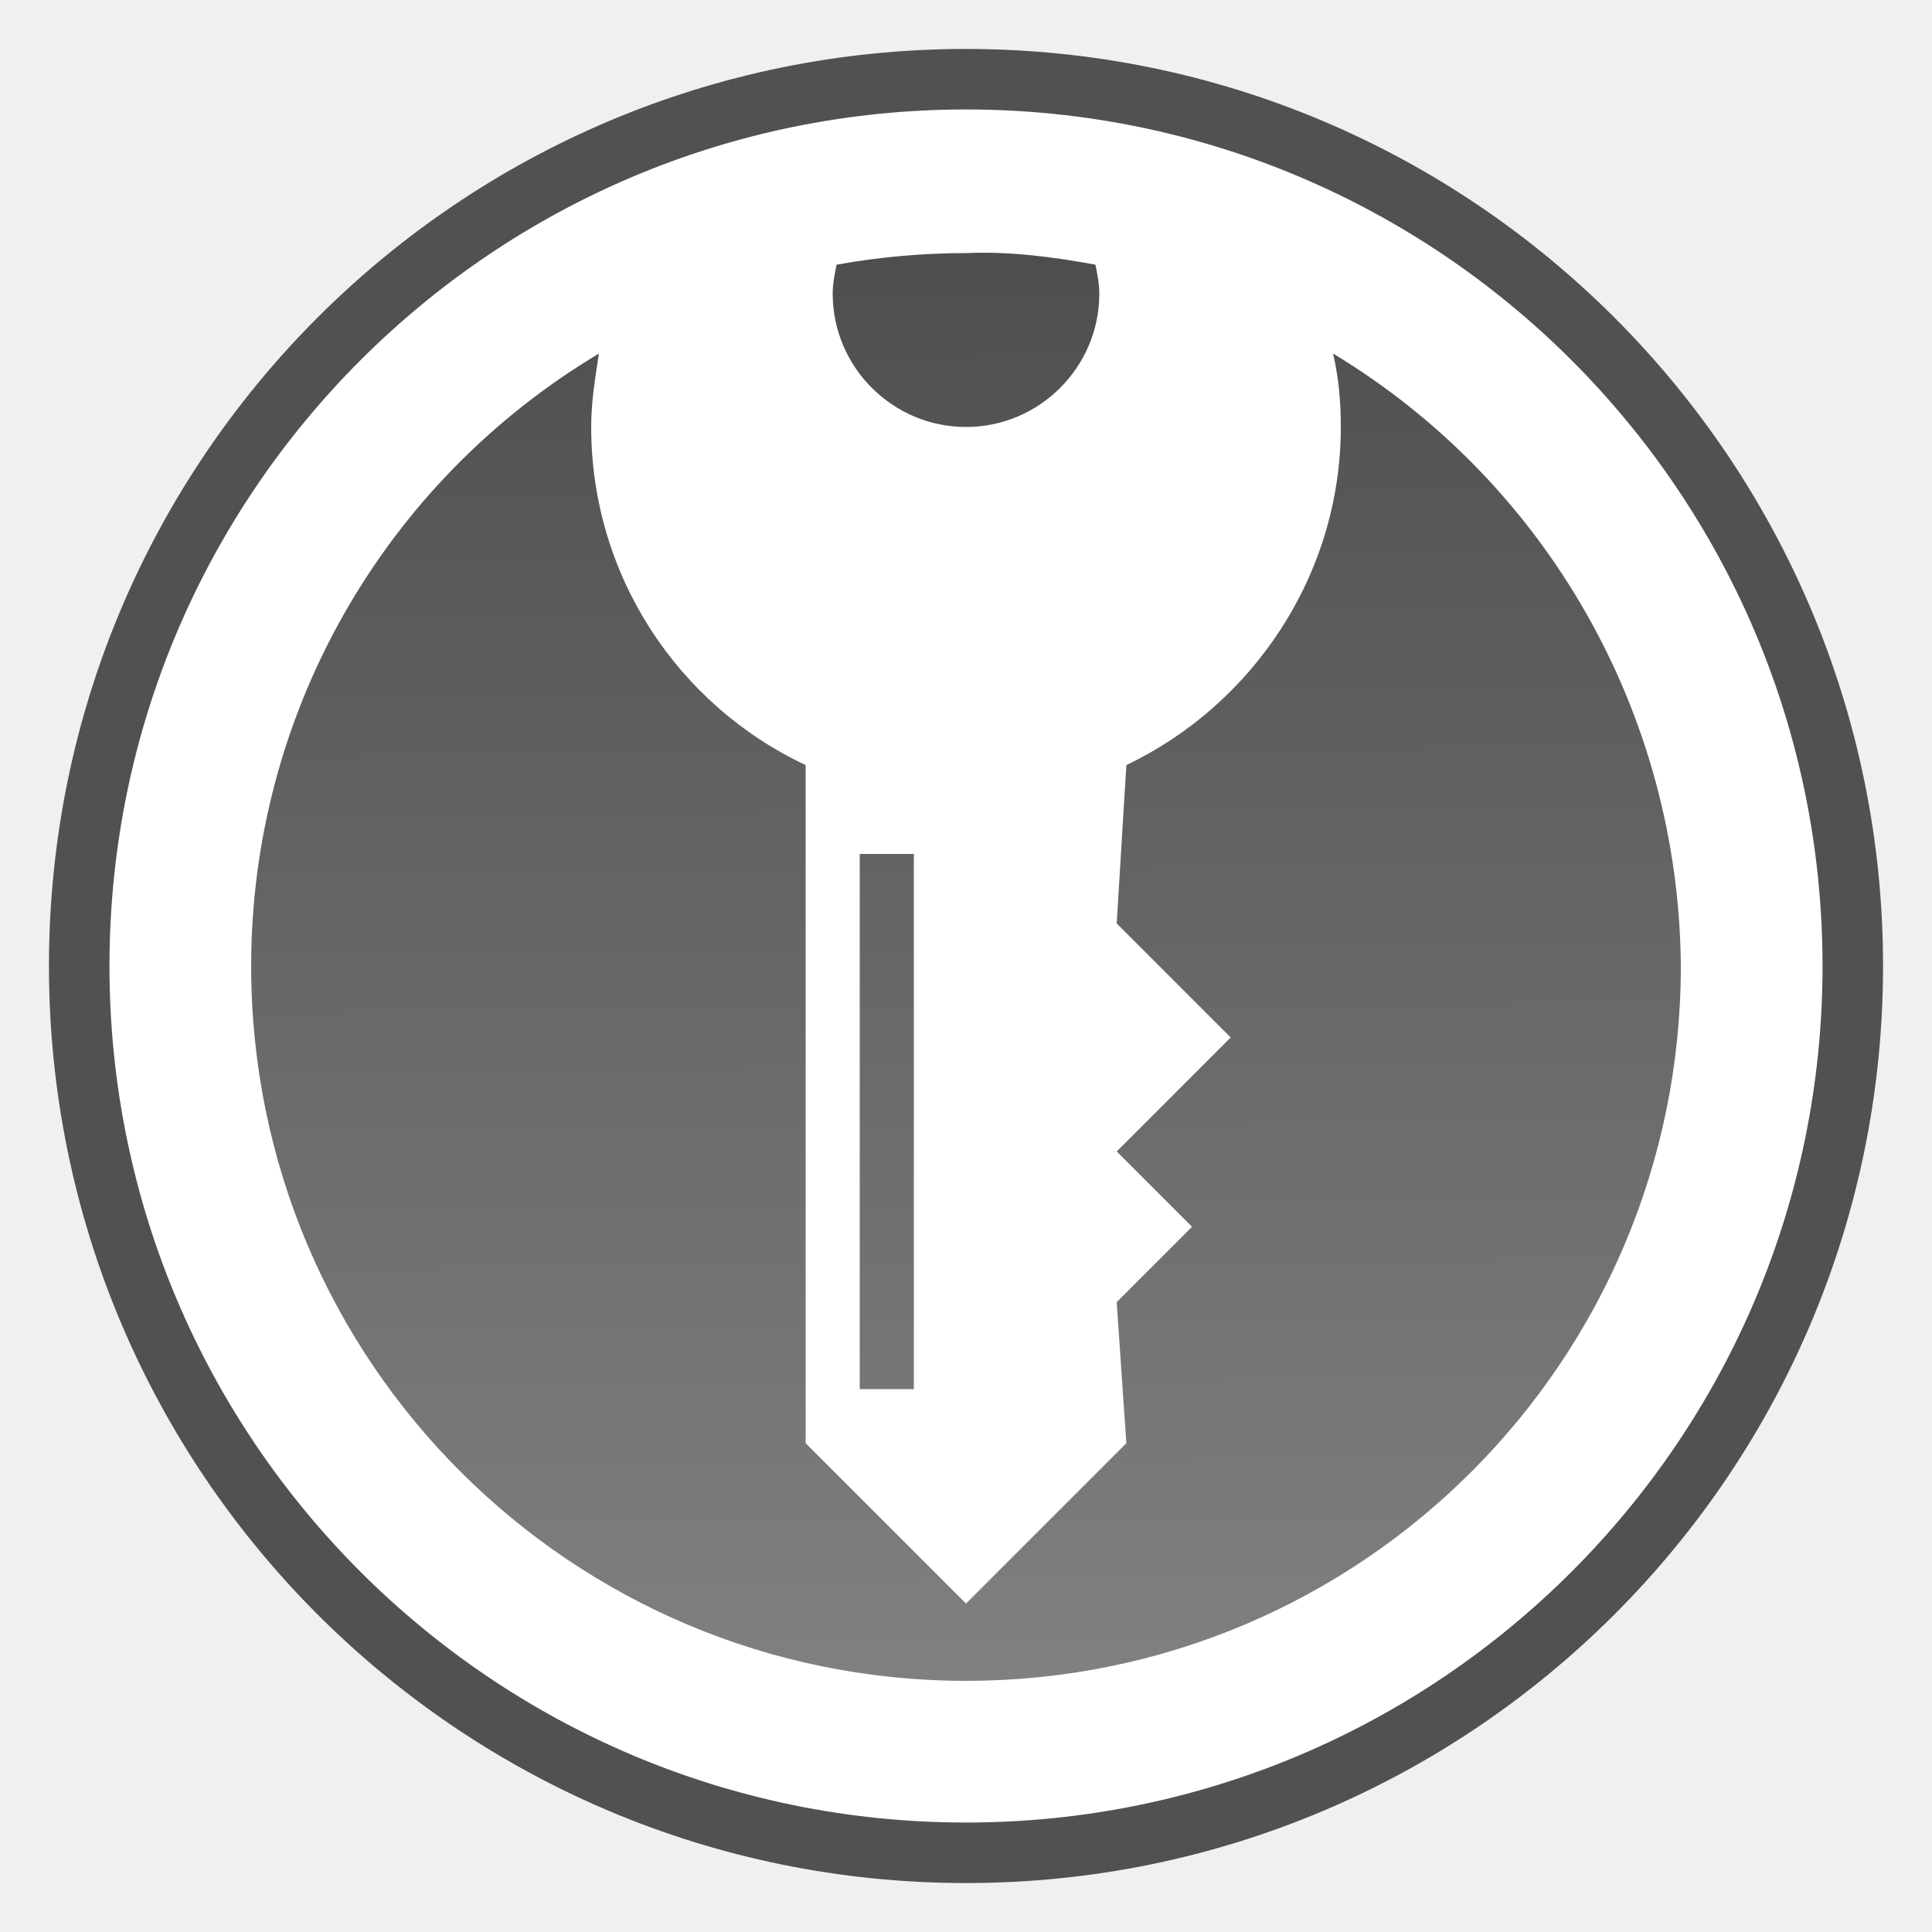
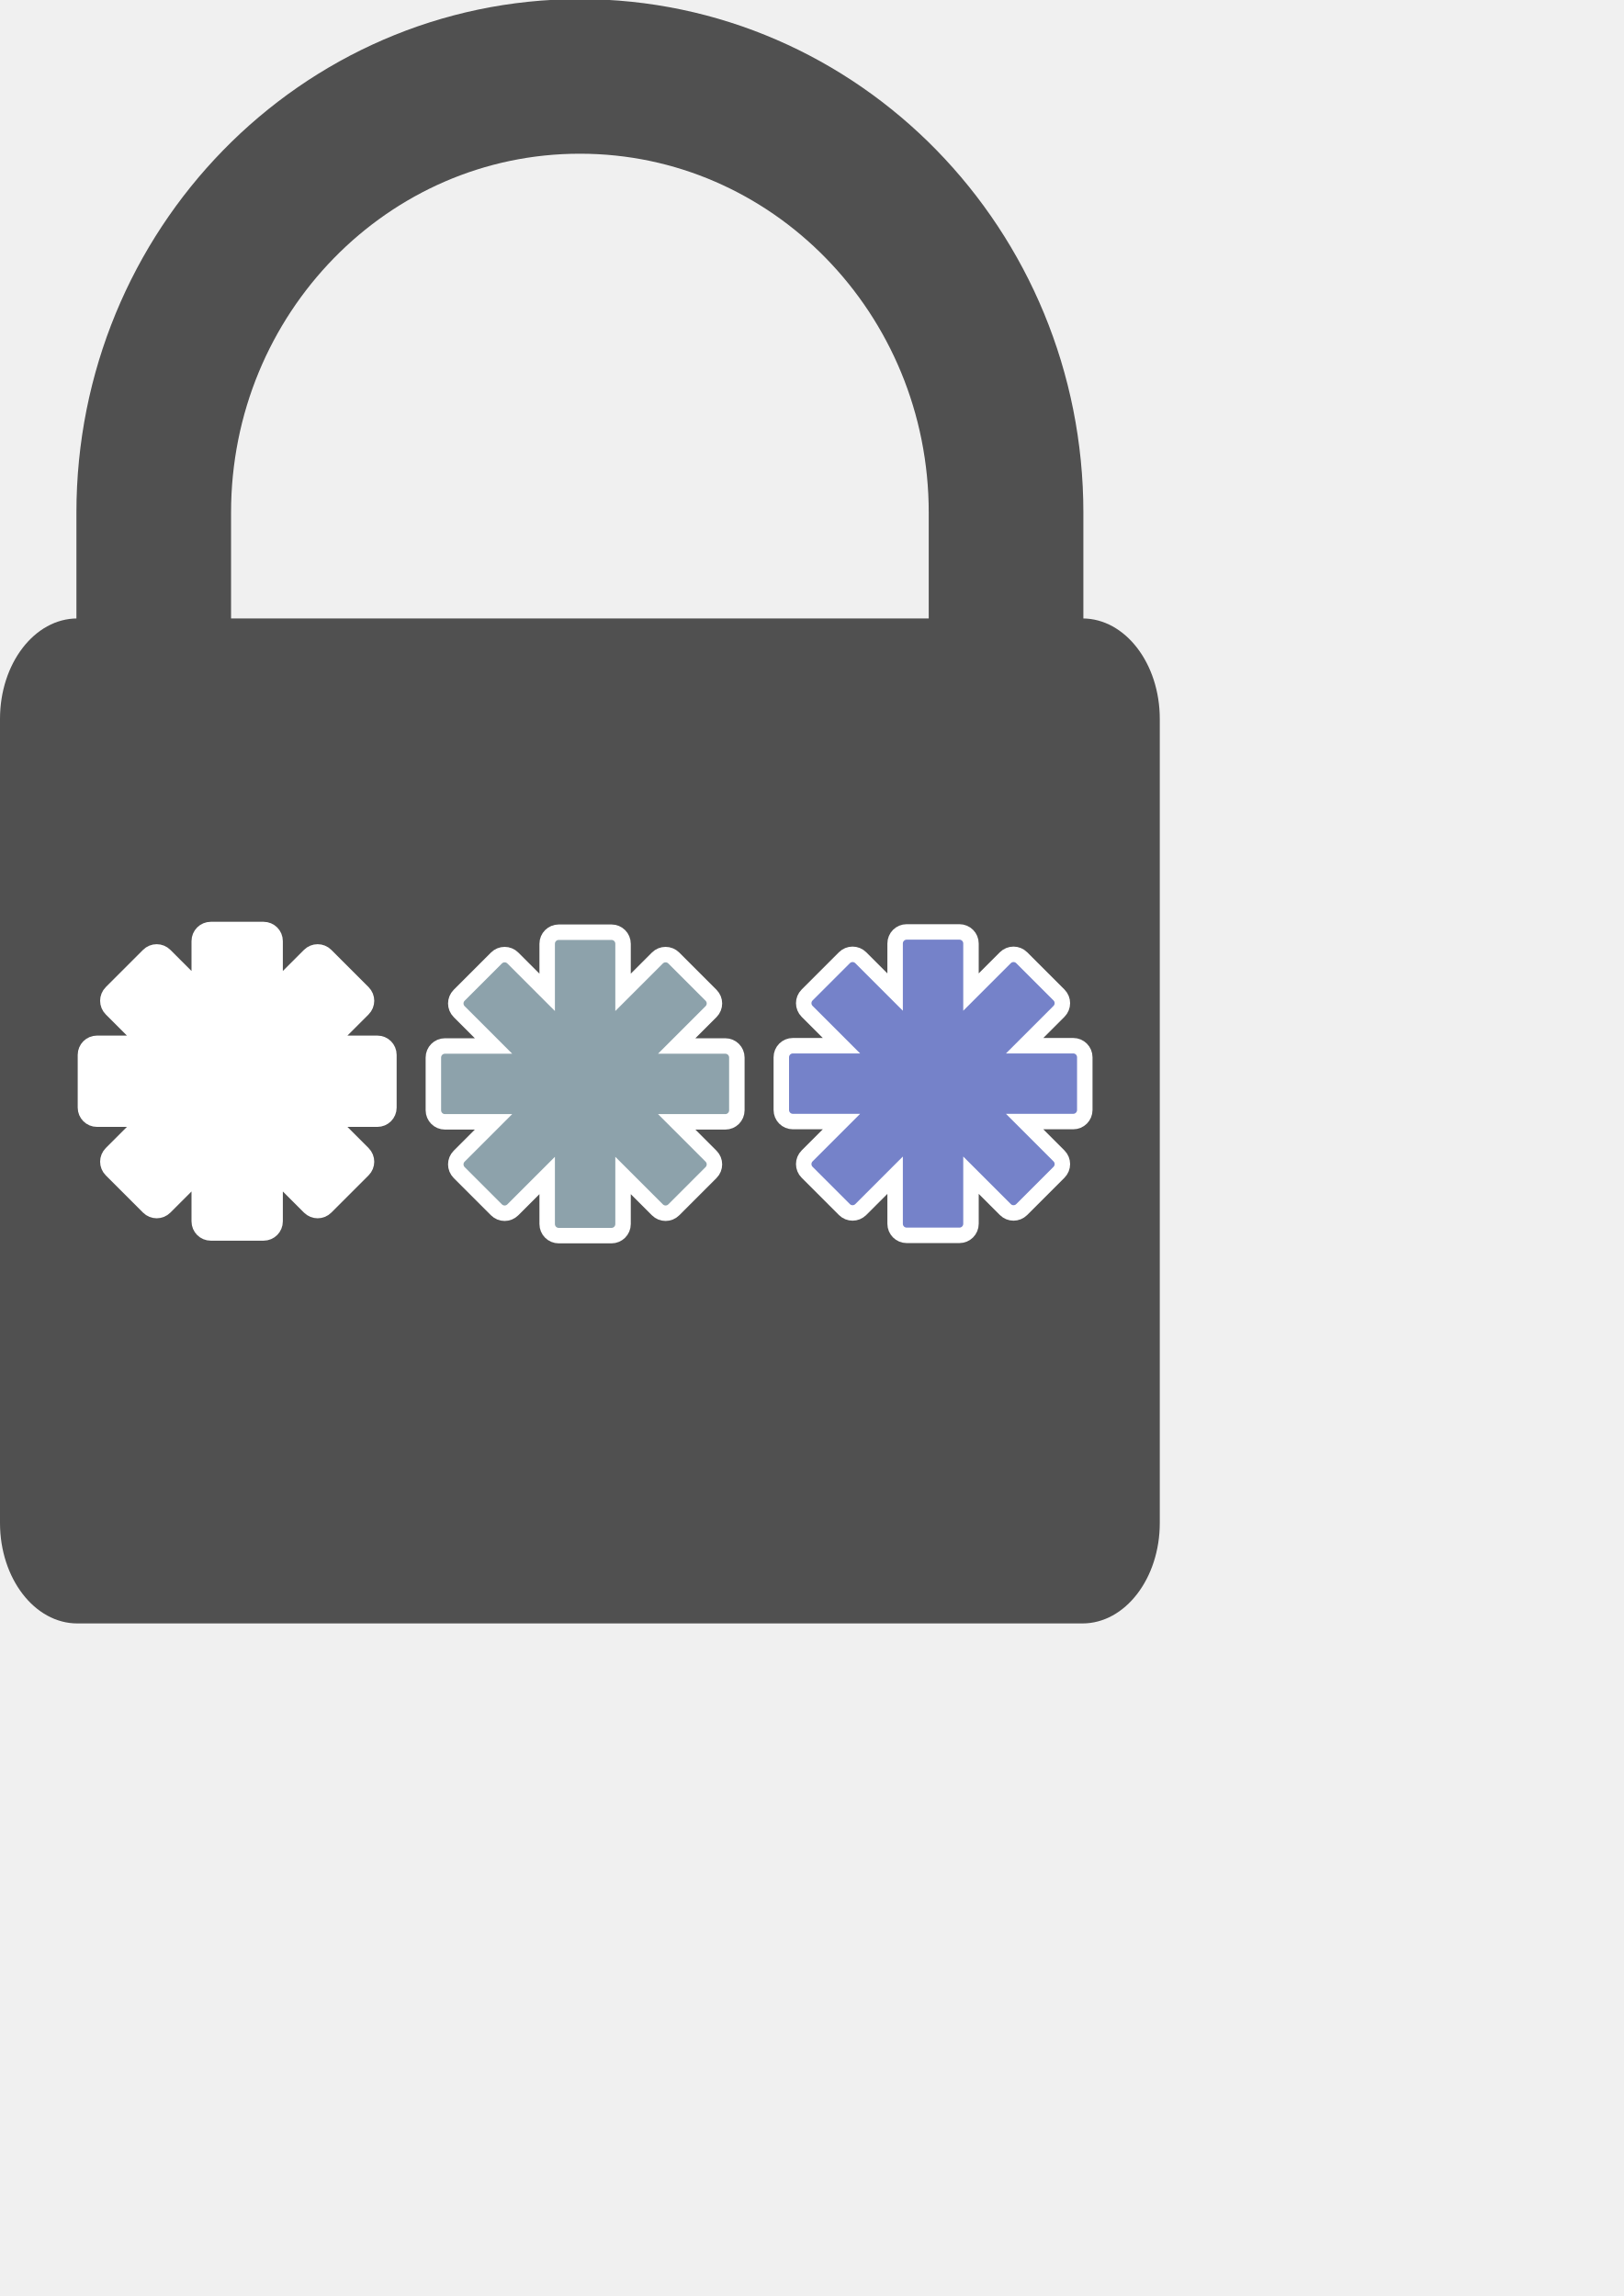
- <svg xmlns="http://www.w3.org/2000/svg" version="1.1" viewBox="0 0 100 100" id="svg2">
-   <defs id="defs854" />
-   <circle id="circle833" r="45.9" cy="50" cx="50" style="fill-rule:evenodd;clip-rule:evenodd;fill:#fff;stroke:#515151;stroke-width:3.132;stroke-linecap:round;stroke-linejoin:round" />
-   <linearGradient gradientTransform="matrix(1 0 0 -1 0 -1384.11)" y2="-1392.786" x2="49.697" y1="-1470.94" x1="50.269" gradientUnits="userSpaceOnUse" id="SVGID_1_">
-     <stop id="stop835" style="stop-color:gray" offset="0" />
-     <stop id="stop837" style="stop-color:#4b4b4d" offset="1" />
-   </linearGradient>
-   <path id="path840" d="M56.7 13.7c.1.5.2 1 .2 1.5.0 3.8-3.1 6.9-6.9 6.9-3.8.0-6.9-3.1-6.9-6.9.0-.5.1-1 .2-1.5 2.2-.4 4.5-.6 6.7-.6C52.3 13 54.5 13.3 56.7 13.7zM30.6 22.1c0 7.7 4.5 14.4 11.1 17.5v35.1L50 83l8.3-8.3-.5-7.3 3.9-3.9-3.9-3.9 5.9-5.9-5.9-5.9.5-8.2c6.5-3.1 11.1-9.8 11.1-17.5.0-1.3-.1-2.5-.4-3.8C80.1 25 86.9 37 87 50c0 20.4-16.5 37-37 37-20.4.0-37-16.5-37-37 0-13 6.8-25 18-31.7C30.8 19.6 30.6 20.8 30.6 22.1zM44.5 44.2h2.8v27.7h-2.8V44.2v0 0z" style="fill:url(#SVGID_1_)" />
-   <linearGradient gradientTransform="matrix(1 0 0 1 0 -1484)" y2="1574.004" x2="73.8" y1="1532.138" x1="73.8" gradientUnits="userSpaceOnUse" id="SVGID_2_">
-     <stop id="stop842" style="stop-color:#d69029" offset="0" />
-     <stop id="stop844" style="stop-color:#af7125" offset="1" />
-   </linearGradient>
+ <svg xmlns="http://www.w3.org/2000/svg" width="210mm" height="297mm" viewBox="0 0 210 297" version="1.1" id="svg8">
+   <defs id="defs2">
+     </defs>
+   <g id="layer2" />
+   <g id="layer1">
+     <path id="path146" style="fill:none;stroke:#505050;stroke-width:20;stroke-miterlimit:4;stroke-dasharray:none;stroke-opacity:1" d="M 75,9.883 A 55.117,56.435 0 0 0 19.883,66.318 a 55.117,56.435 0 0 0 5.08e-4,0.262 V 140.117 H 130.116 V 66.643 A 55.117,56.435 0 0 0 130.117,66.318 55.117,56.435 0 0 0 75,9.883 Z" />
+     <rect style="fill:#505050;fill-opacity:1;fill-rule:evenodd;stroke-width:0.302" id="rect25" width="150" height="130" x="0" y="80" rx="10" ry="13" />
+     <path id="rect1009" style="fill:#7582c9;fill-opacity:1;stroke:#ffffff;stroke-width:2;stroke-miterlimit:4;stroke-dasharray:none;stroke-opacity:1" d="m 117.267,120.549 c -0.83,0 -1.498,0.668 -1.498,1.498 v 6.282 l -4.442,-4.442 c -0.587,-0.587 -1.533,-0.587 -2.12,0 l -4.819,4.819 c -0.587,0.587 -0.587,1.532 0,2.12 l 4.442,4.442 h -6.282 c -0.83,0 -1.498,0.668 -1.498,1.498 v 6.816 c 0,0.83 0.668,1.498 1.498,1.498 h 6.282 l -4.442,4.442 c -0.587,0.587 -0.587,1.533 0,2.12 l 4.819,4.819 c 0.587,0.587 1.532,0.587 2.12,0 l 4.442,-4.442 v 6.282 c 0,0.83 0.668,1.498 1.498,1.498 h 6.816 c 0.83,0 1.498,-0.668 1.498,-1.498 v -6.282 l 4.442,4.442 c 0.587,0.587 1.532,0.587 2.12,0 l 4.819,-4.819 c 0.587,-0.587 0.587,-1.533 0,-2.12 l -4.442,-4.442 h 6.282 c 0.83,0 1.498,-0.668 1.498,-1.498 v -6.816 c 0,-0.83 -0.668,-1.498 -1.498,-1.498 h -6.282 l 4.442,-4.442 c 0.587,-0.587 0.587,-1.532 0,-2.12 l -4.819,-4.819 c -0.587,-0.587 -1.533,-0.587 -2.12,0 l -4.442,4.442 v -6.282 c 0,-0.83 -0.668,-1.498 -1.498,-1.498 z" />
+     <path id="rect1009-4" style="fill:#8da2ab;fill-opacity:1;stroke:#ffffff;stroke-width:2;stroke-miterlimit:4;stroke-dasharray:none;stroke-opacity:1" d="m 72.267,120.585 c -0.83,0 -1.498,0.668 -1.498,1.498 v 6.282 l -4.442,-4.442 c -0.587,-0.587 -1.533,-0.587 -2.12,0 l -4.819,4.819 c -0.587,0.587 -0.587,1.532 0,2.12 l 4.442,4.442 h -6.282 c -0.83,0 -1.498,0.668 -1.498,1.498 v 6.816 c 0,0.83 0.668,1.498 1.498,1.498 h 6.282 l -4.442,4.442 c -0.587,0.587 -0.587,1.533 0,2.12 l 4.819,4.819 c 0.587,0.587 1.533,0.587 2.12,0 l 4.442,-4.442 v 6.282 c 0,0.83 0.668,1.498 1.498,1.498 h 6.816 c 0.83,0 1.498,-0.668 1.498,-1.498 v -6.282 l 4.442,4.442 c 0.587,0.587 1.532,0.587 2.12,0 l 4.819,-4.819 c 0.587,-0.587 0.587,-1.533 0,-2.12 l -4.442,-4.442 h 6.282 c 0.83,0 1.498,-0.668 1.498,-1.498 v -6.816 c 0,-0.83 -0.668,-1.498 -1.498,-1.498 h -6.282 l 4.442,-4.442 c 0.587,-0.587 0.587,-1.532 0,-2.12 l -4.819,-4.819 c -0.587,-0.587 -1.533,-0.587 -2.12,0 l -4.442,4.442 v -6.282 c 0,-0.83 -0.668,-1.498 -1.498,-1.498 z" />
+     <path id="rect1009-6" style="fill:#ffffff;fill-opacity:1;stroke:#ffffff;stroke-width:2;stroke-miterlimit:4;stroke-dasharray:none;stroke-opacity:1" d="m 27.267,120.239 c -0.83,0 -1.498,0.668 -1.498,1.498 v 6.282 l -4.442,-4.442 c -0.587,-0.587 -1.533,-0.587 -2.12,0 l -4.819,4.819 c -0.587,0.587 -0.587,1.532 0,2.12 l 4.442,4.442 h -6.282 c -0.83,0 -1.498,0.668 -1.498,1.498 v 6.816 c 0,0.83 0.668,1.498 1.498,1.498 h 6.282 l -4.442,4.442 c -0.587,0.587 -0.587,1.533 0,2.12 l 4.819,4.819 c 0.587,0.587 1.533,0.587 2.12,0 l 4.442,-4.442 v 6.282 c 0,0.83 0.668,1.498 1.498,1.498 h 6.816 c 0.83,0 1.498,-0.668 1.498,-1.498 v -6.282 l 4.442,4.442 c 0.587,0.587 1.532,0.587 2.12,0 l 4.819,-4.819 c 0.587,-0.587 0.587,-1.533 0,-2.12 l -4.442,-4.442 h 6.282 c 0.83,0 1.498,-0.668 1.498,-1.498 v -6.816 c 0,-0.83 -0.668,-1.498 -1.498,-1.498 h -6.282 l 4.442,-4.442 c 0.587,-0.587 0.587,-1.532 0,-2.12 l -4.819,-4.819 c -0.587,-0.587 -1.533,-0.587 -2.12,0 l -4.442,4.442 v -6.282 c 0,-0.83 -0.668,-1.498 -1.498,-1.498 z" />
+   </g>
</svg>
